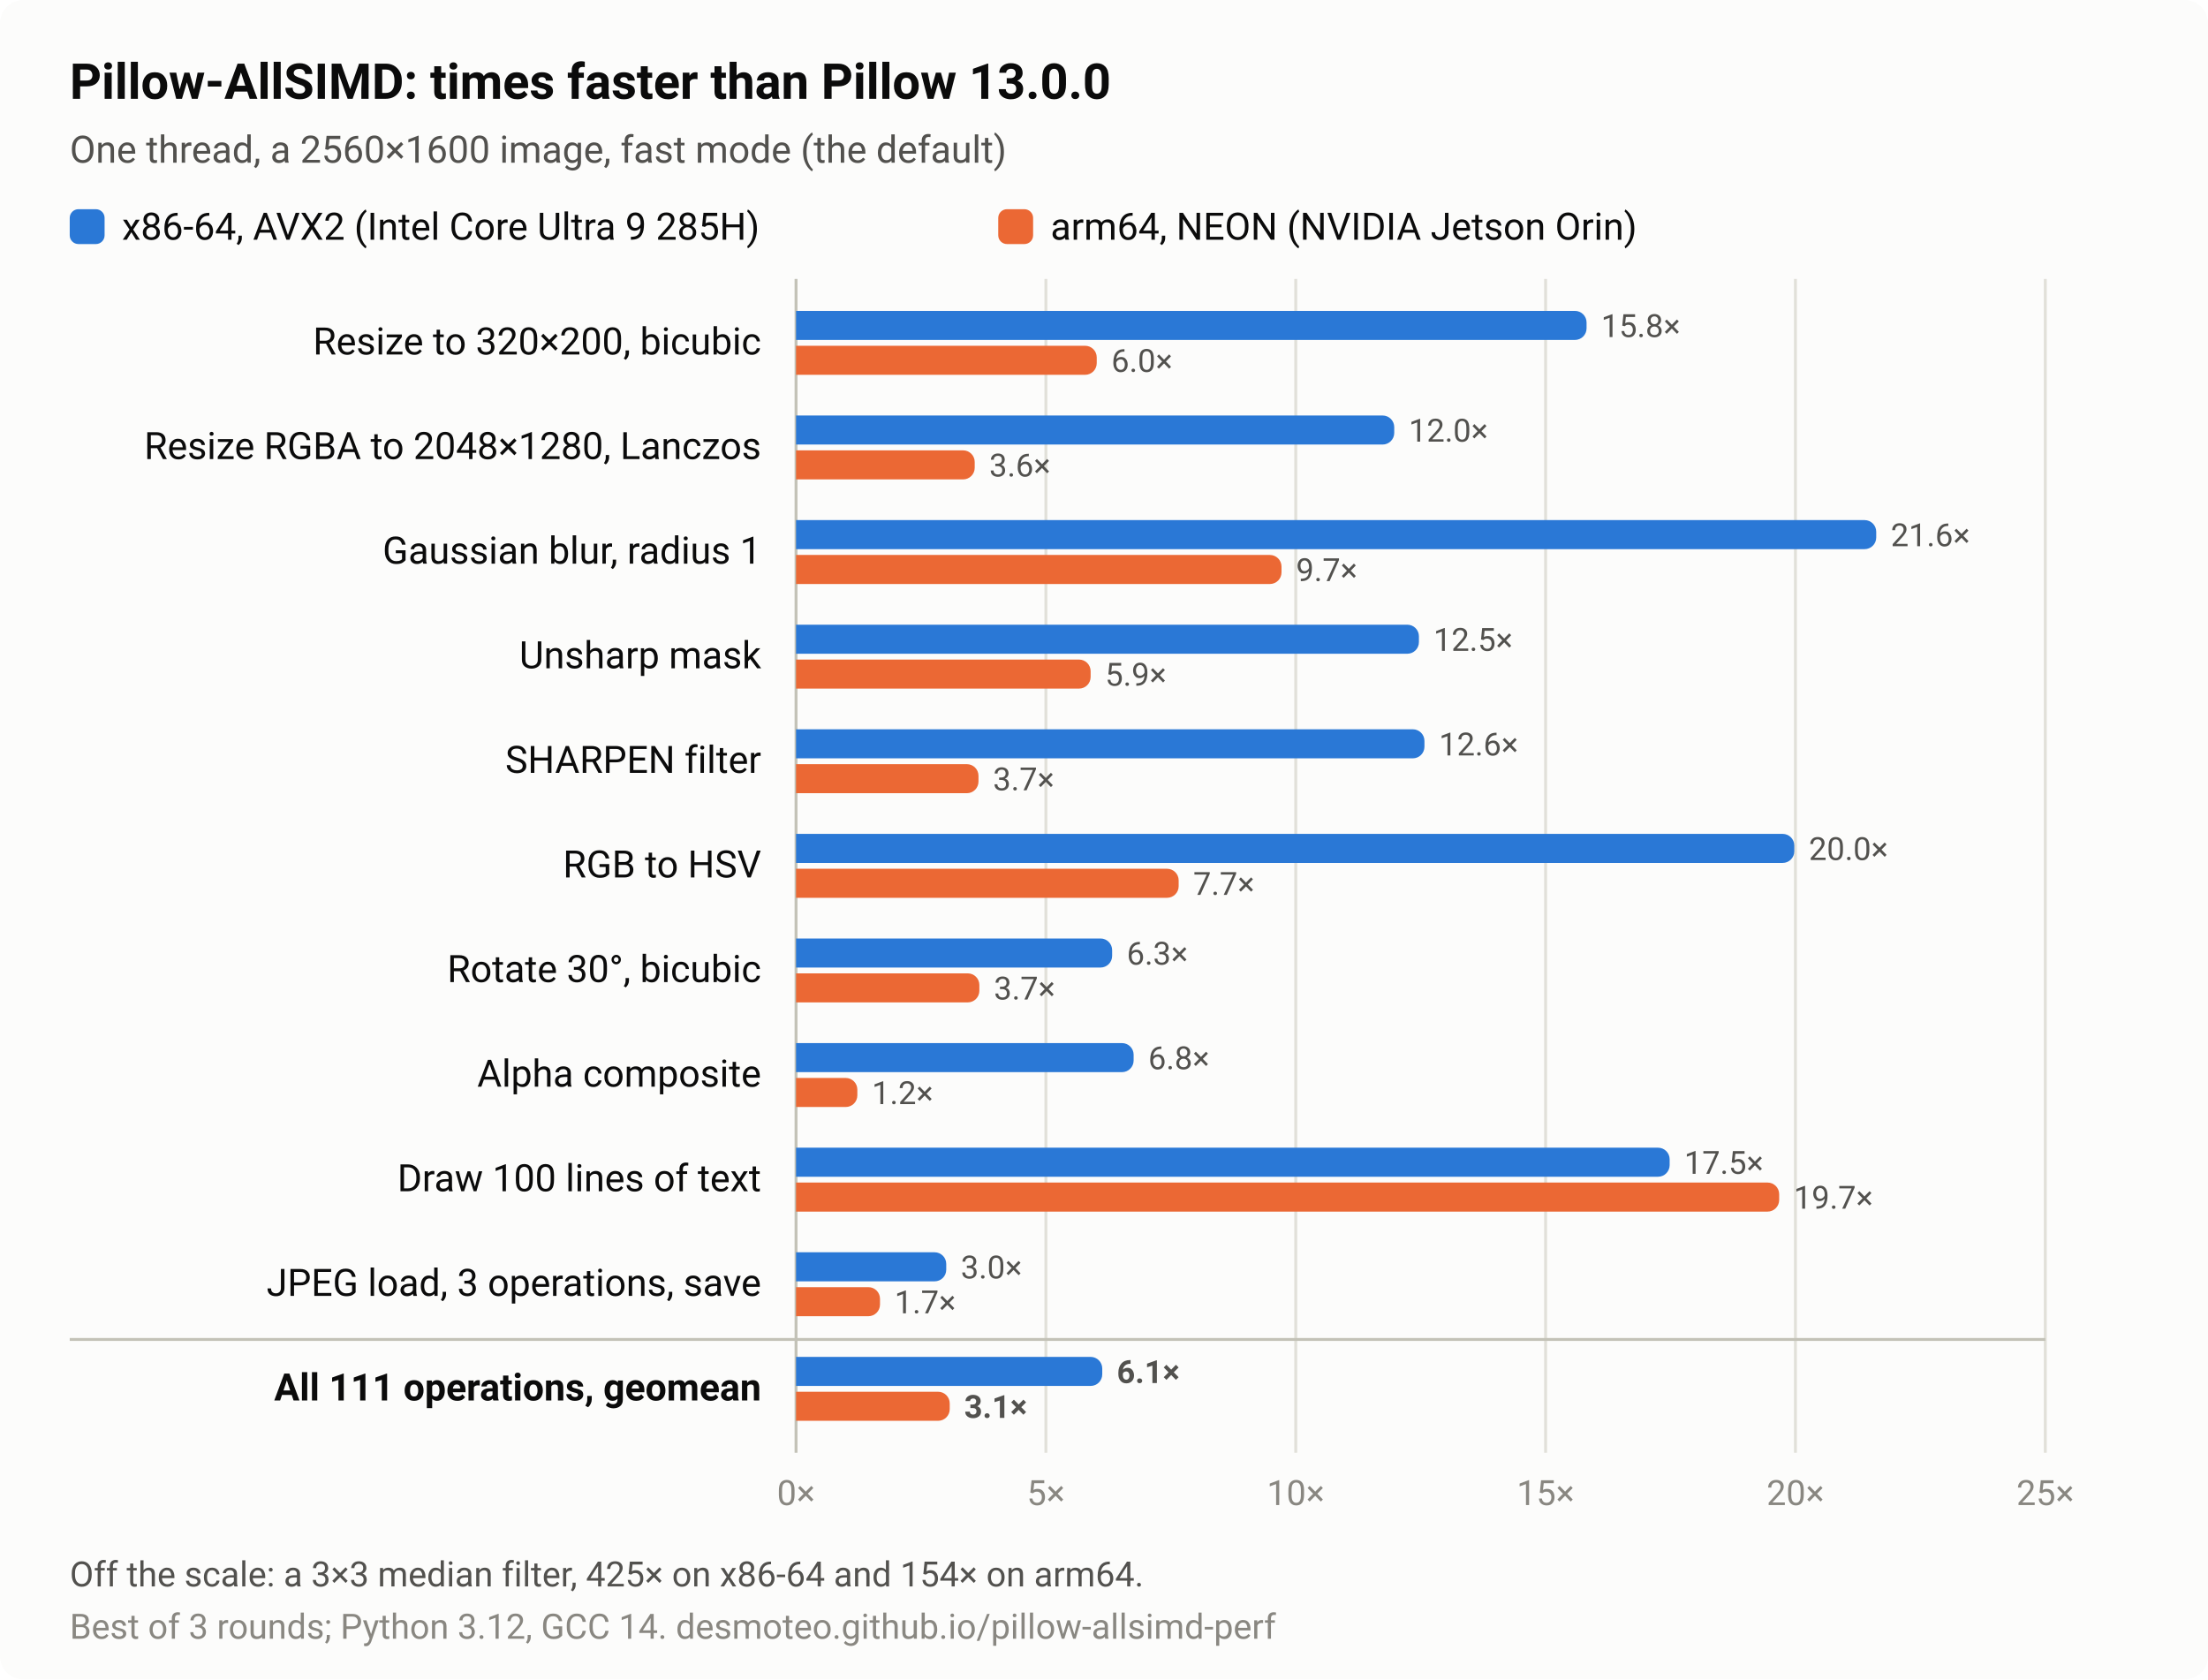
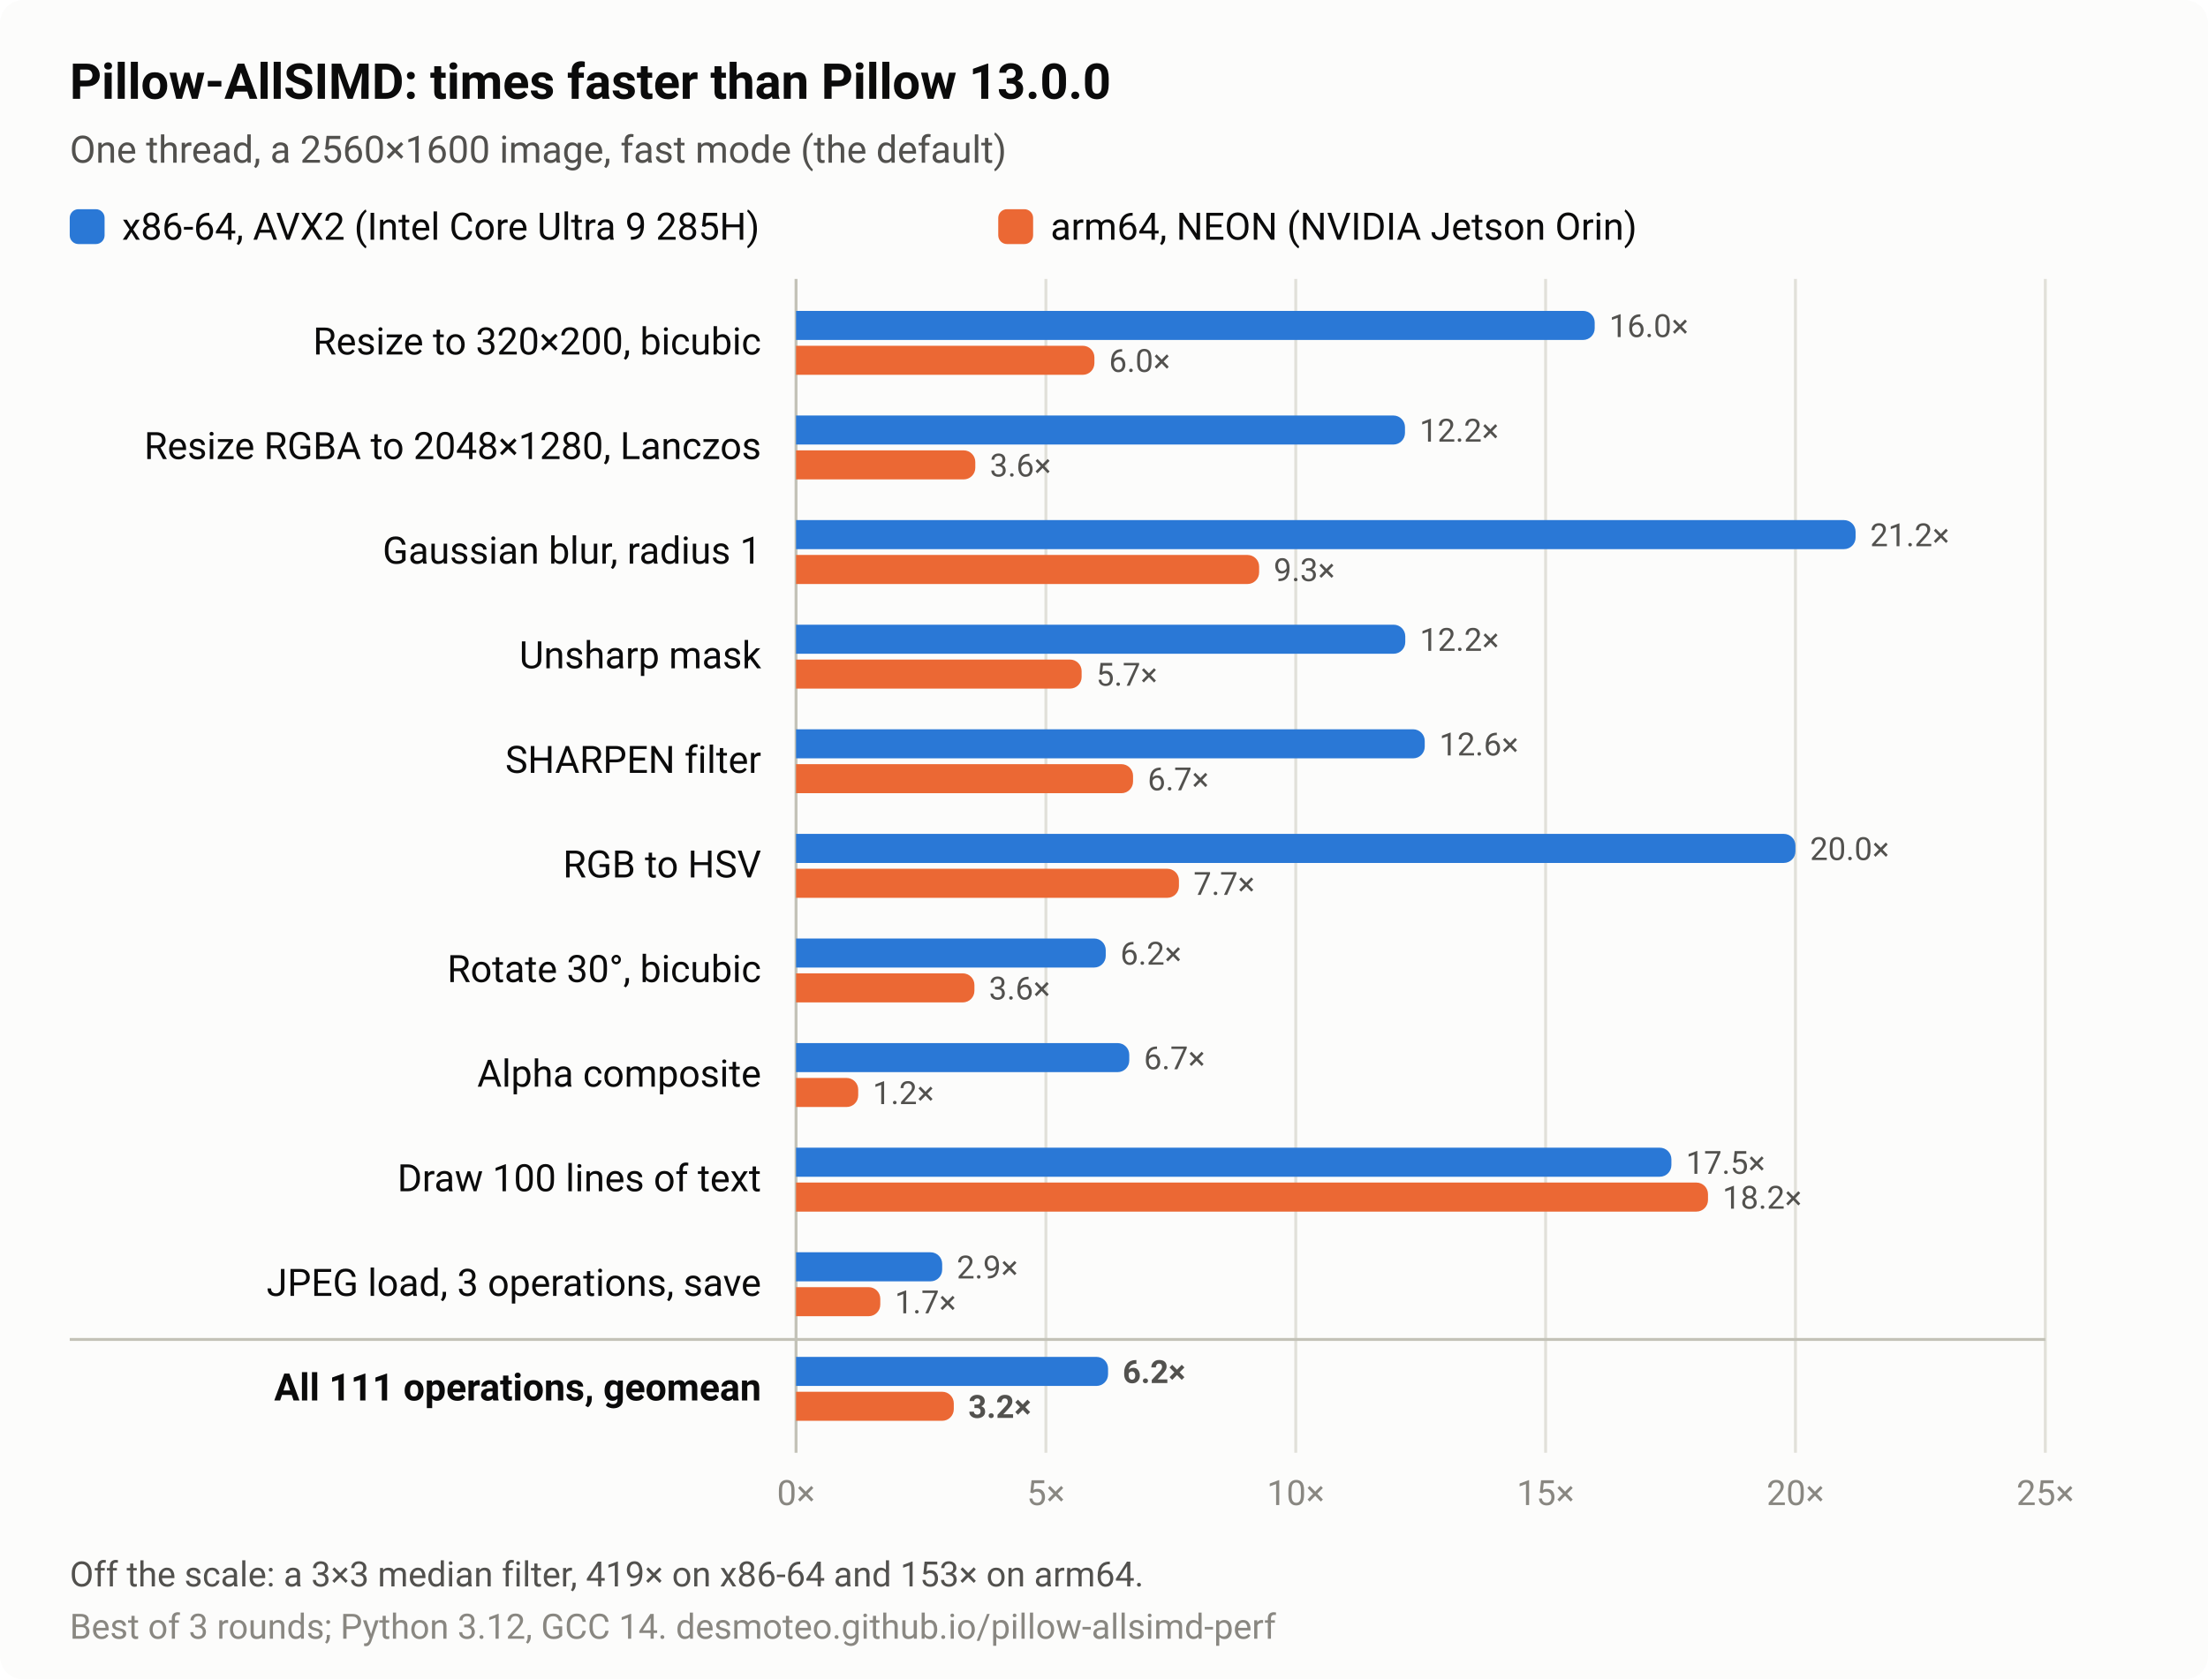
<svg xmlns="http://www.w3.org/2000/svg" width="760" height="578" viewBox="0 0 760 578" role="img">
  <style>
.surface { fill: #fcfcfb; }
.title { fill: #0b0b0b; font-size: 17px; font-weight: 600; }
.ink { fill: #0b0b0b; }
.secondary { fill: #52514e; }
.muted { fill: #898781; }
.grid { stroke: #e1e0d9; stroke-width: 1; }
.axis { stroke: #c3c2b7; stroke-width: 1; }
.s1 { fill: #2a78d6; }
.s2 { fill: #eb6834; }
@media (prefers-color-scheme: dark) {
  .surface { fill: #1a1a19; }
  .title, .ink { fill: #f0efec; }
  .secondary { fill: #c3c2b7; }
  .grid { stroke: #2c2c2a; }
  .axis { stroke: #383835; }
  .s1 { fill: #3987e5; }
  .s2 { fill: #d95926; }
}
text { font-family: system-ui, -apple-system, "Segoe UI", Roboto, Helvetica,
  Arial, sans-serif; }
</style>
  <rect class="surface" width="760" height="578" rx="8" />
  <text class="title" x="24" y="34">Pillow-AllSIMD: times faster than Pillow 13.0.0</text>
  <text class="secondary" x="24" y="56" font-size="13">One thread, a 2560×1600 image, fast mode (the default)</text>
  <rect class="s1" x="24" y="72" width="12" height="12" rx="3" />
  <text class="ink" x="42" y="82.5" font-size="13">x86-64, AVX2 (Intel Core Ultra 9 285H)</text>
  <rect class="s2" x="343.6" y="72" width="12" height="12" rx="3" />
  <text class="ink" x="361.6" y="82.5" font-size="13">arm64, NEON (NVIDIA Jetson Orin)</text>
  <line class="axis" x1="274.0" y1="96" x2="274.0" y2="500" />
  <text class="muted" x="274.0" y="518" font-size="12" text-anchor="middle">0×</text>
  <line class="grid" x1="360.0" y1="96" x2="360.0" y2="500" />
  <text class="muted" x="360.0" y="518" font-size="12" text-anchor="middle">5×</text>
  <line class="grid" x1="446.0" y1="96" x2="446.0" y2="500" />
  <text class="muted" x="446.0" y="518" font-size="12" text-anchor="middle">10×</text>
  <line class="grid" x1="532.0" y1="96" x2="532.0" y2="500" />
  <text class="muted" x="532.0" y="518" font-size="12" text-anchor="middle">15×</text>
  <line class="grid" x1="618.0" y1="96" x2="618.0" y2="500" />
  <text class="muted" x="618.0" y="518" font-size="12" text-anchor="middle">20×</text>
  <line class="grid" x1="704.0" y1="96" x2="704.0" y2="500" />
  <text class="muted" x="704.0" y="518" font-size="12" text-anchor="middle">25×</text>
  <text class="ink" x="262" y="122.0" font-size="13" text-anchor="end">Resize to 320×200, bicubic</text>
-   <path class="s1" d="M274.0,107.0H542.1A4.0,4.0 0 0 1 546.1,111.0V113.0A4.0,4.0 0 0 1 542.1,117.0H274.0Z" />
-   <text class="secondary" x="551.1" y="116.0" font-size="11">15.8×</text>
-   <path class="s2" d="M274.0,119.0H373.5A4.0,4.0 0 0 1 377.5,123.0V125.0A4.0,4.0 0 0 1 373.5,129.0H274.0Z" />
-   <text class="secondary" x="382.5" y="128.0" font-size="11">6.0×</text>
+   <path class="s1" d="M274.0,107.0H544.9A4.0,4.0 0 0 1 548.9,111.0V113.0A4.0,4.0 0 0 1 544.9,117.0H274.0Z" />
+   <text class="secondary" x="553.9" y="116.0" font-size="11">16.0×</text>
+   <path class="s2" d="M274.0,119.0H372.7A4.0,4.0 0 0 1 376.7,123.0V125.0A4.0,4.0 0 0 1 372.7,129.0H274.0Z" />
+   <text class="secondary" x="381.7" y="128.0" font-size="11">6.0×</text>
  <text class="ink" x="262" y="158.0" font-size="13" text-anchor="end">Resize RGBA to 2048×1280, Lanczos</text>
-   <path class="s1" d="M274.0,143.0H475.9A4.0,4.0 0 0 1 479.9,147.0V149.0A4.0,4.0 0 0 1 475.9,153.0H274.0Z" />
-   <text class="secondary" x="484.9" y="152.0" font-size="11">12.0×</text>
-   <path class="s2" d="M274.0,155.0H331.5A4.0,4.0 0 0 1 335.5,159.0V161.0A4.0,4.0 0 0 1 331.5,165.0H274.0Z" />
-   <text class="secondary" x="340.5" y="164.0" font-size="11">3.6×</text>
+   <path class="s1" d="M274.0,143.0H479.6A4.0,4.0 0 0 1 483.6,147.0V149.0A4.0,4.0 0 0 1 479.6,153.0H274.0Z" />
+   <text class="secondary" x="488.6" y="152.0" font-size="11">12.2×</text>
+   <path class="s2" d="M274.0,155.0H331.7A4.0,4.0 0 0 1 335.7,159.0V161.0A4.0,4.0 0 0 1 331.7,165.0H274.0Z" />
+   <text class="secondary" x="340.7" y="164.0" font-size="11">3.6×</text>
  <text class="ink" x="262" y="194.0" font-size="13" text-anchor="end">Gaussian blur, radius 1</text>
-   <path class="s1" d="M274.0,179.0H641.8A4.0,4.0 0 0 1 645.8,183.0V185.0A4.0,4.0 0 0 1 641.8,189.0H274.0Z" />
-   <text class="secondary" x="650.8" y="188.0" font-size="11">21.6×</text>
-   <path class="s2" d="M274.0,191.0H437.1A4.0,4.0 0 0 1 441.1,195.0V197.0A4.0,4.0 0 0 1 437.1,201.0H274.0Z" />
-   <text class="secondary" x="446.1" y="200.0" font-size="11">9.7×</text>
+   <path class="s1" d="M274.0,179.0H634.7A4.0,4.0 0 0 1 638.7,183.0V185.0A4.0,4.0 0 0 1 634.7,189.0H274.0Z" />
+   <text class="secondary" x="643.7" y="188.0" font-size="11">21.2×</text>
+   <path class="s2" d="M274.0,191.0H429.4A4.0,4.0 0 0 1 433.4,195.0V197.0A4.0,4.0 0 0 1 429.4,201.0H274.0Z" />
+   <text class="secondary" x="438.4" y="200.0" font-size="11">9.3×</text>
  <text class="ink" x="262" y="230.0" font-size="13" text-anchor="end">Unsharp mask</text>
-   <path class="s1" d="M274.0,215.0H484.4A4.0,4.0 0 0 1 488.4,219.0V221.0A4.0,4.0 0 0 1 484.4,225.0H274.0Z" />
-   <text class="secondary" x="493.4" y="224.0" font-size="11">12.5×</text>
-   <path class="s2" d="M274.0,227.0H371.4A4.0,4.0 0 0 1 375.4,231.0V233.0A4.0,4.0 0 0 1 371.4,237.0H274.0Z" />
-   <text class="secondary" x="380.4" y="236.0" font-size="11">5.9×</text>
+   <path class="s1" d="M274.0,215.0H479.7A4.0,4.0 0 0 1 483.7,219.0V221.0A4.0,4.0 0 0 1 479.7,225.0H274.0Z" />
+   <text class="secondary" x="488.7" y="224.0" font-size="11">12.2×</text>
+   <path class="s2" d="M274.0,227.0H368.3A4.0,4.0 0 0 1 372.3,231.0V233.0A4.0,4.0 0 0 1 368.3,237.0H274.0Z" />
+   <text class="secondary" x="377.3" y="236.0" font-size="11">5.7×</text>
  <text class="ink" x="262" y="266.0" font-size="13" text-anchor="end">SHARPEN filter</text>
-   <path class="s1" d="M274.0,251.0H486.3A4.0,4.0 0 0 1 490.3,255.0V257.0A4.0,4.0 0 0 1 486.3,261.0H274.0Z" />
-   <text class="secondary" x="495.3" y="260.0" font-size="11">12.6×</text>
-   <path class="s2" d="M274.0,263.0H332.8A4.0,4.0 0 0 1 336.8,267.0V269.0A4.0,4.0 0 0 1 332.8,273.0H274.0Z" />
-   <text class="secondary" x="341.8" y="272.0" font-size="11">3.7×</text>
+   <path class="s1" d="M274.0,251.0H486.4A4.0,4.0 0 0 1 490.4,255.0V257.0A4.0,4.0 0 0 1 486.4,261.0H274.0Z" />
+   <text class="secondary" x="495.4" y="260.0" font-size="11">12.6×</text>
+   <path class="s2" d="M274.0,263.0H386.0A4.0,4.0 0 0 1 390.0,267.0V269.0A4.0,4.0 0 0 1 386.0,273.0H274.0Z" />
+   <text class="secondary" x="395.0" y="272.0" font-size="11">6.7×</text>
  <text class="ink" x="262" y="302.0" font-size="13" text-anchor="end">RGB to HSV</text>
-   <path class="s1" d="M274.0,287.0H613.6A4.0,4.0 0 0 1 617.6,291.0V293.0A4.0,4.0 0 0 1 613.6,297.0H274.0Z" />
-   <text class="secondary" x="622.6" y="296.0" font-size="11">20.0×</text>
-   <path class="s2" d="M274.0,299.0H401.7A4.0,4.0 0 0 1 405.7,303.0V305.0A4.0,4.0 0 0 1 401.7,309.0H274.0Z" />
-   <text class="secondary" x="410.7" y="308.0" font-size="11">7.7×</text>
+   <path class="s1" d="M274.0,287.0H614.0A4.0,4.0 0 0 1 618.0,291.0V293.0A4.0,4.0 0 0 1 614.0,297.0H274.0Z" />
+   <text class="secondary" x="623.0" y="296.0" font-size="11">20.0×</text>
+   <path class="s2" d="M274.0,299.0H401.8A4.0,4.0 0 0 1 405.8,303.0V305.0A4.0,4.0 0 0 1 401.8,309.0H274.0Z" />
+   <text class="secondary" x="410.8" y="308.0" font-size="11">7.7×</text>
  <text class="ink" x="262" y="338.0" font-size="13" text-anchor="end">Rotate 30°, bicubic</text>
-   <path class="s1" d="M274.0,323.0H378.8A4.0,4.0 0 0 1 382.8,327.0V329.0A4.0,4.0 0 0 1 378.8,333.0H274.0Z" />
-   <text class="secondary" x="387.8" y="332.0" font-size="11">6.3×</text>
-   <path class="s2" d="M274.0,335.0H333.1A4.0,4.0 0 0 1 337.1,339.0V341.0A4.0,4.0 0 0 1 333.1,345.0H274.0Z" />
-   <text class="secondary" x="342.1" y="344.0" font-size="11">3.7×</text>
+   <path class="s1" d="M274.0,323.0H376.6A4.0,4.0 0 0 1 380.6,327.0V329.0A4.0,4.0 0 0 1 376.6,333.0H274.0Z" />
+   <text class="secondary" x="385.6" y="332.0" font-size="11">6.2×</text>
+   <path class="s2" d="M274.0,335.0H331.4A4.0,4.0 0 0 1 335.4,339.0V341.0A4.0,4.0 0 0 1 331.4,345.0H274.0Z" />
+   <text class="secondary" x="340.4" y="344.0" font-size="11">3.6×</text>
  <text class="ink" x="262" y="374.0" font-size="13" text-anchor="end">Alpha composite</text>
-   <path class="s1" d="M274.0,359.0H386.2A4.0,4.0 0 0 1 390.2,363.0V365.0A4.0,4.0 0 0 1 386.2,369.0H274.0Z" />
-   <text class="secondary" x="395.2" y="368.0" font-size="11">6.8×</text>
-   <path class="s2" d="M274.0,371.0H291.1A4.0,4.0 0 0 1 295.1,375.0V377.0A4.0,4.0 0 0 1 291.1,381.0H274.0Z" />
-   <text class="secondary" x="300.1" y="380.0" font-size="11">1.2×</text>
+   <path class="s1" d="M274.0,359.0H384.7A4.0,4.0 0 0 1 388.7,363.0V365.0A4.0,4.0 0 0 1 384.7,369.0H274.0Z" />
+   <text class="secondary" x="393.7" y="368.0" font-size="11">6.7×</text>
+   <path class="s2" d="M274.0,371.0H291.4A4.0,4.0 0 0 1 295.4,375.0V377.0A4.0,4.0 0 0 1 291.4,381.0H274.0Z" />
+   <text class="secondary" x="300.4" y="380.0" font-size="11">1.2×</text>
  <text class="ink" x="262" y="410.0" font-size="13" text-anchor="end">Draw 100 lines of text</text>
-   <path class="s1" d="M274.0,395.0H570.7A4.0,4.0 0 0 1 574.7,399.0V401.0A4.0,4.0 0 0 1 570.7,405.0H274.0Z" />
-   <text class="secondary" x="579.7" y="404.0" font-size="11">17.5×</text>
-   <path class="s2" d="M274.0,407.0H608.4A4.0,4.0 0 0 1 612.4,411.0V413.0A4.0,4.0 0 0 1 608.4,417.0H274.0Z" />
-   <text class="secondary" x="617.4" y="416.0" font-size="11">19.7×</text>
+   <path class="s1" d="M274.0,395.0H571.3A4.0,4.0 0 0 1 575.3,399.0V401.0A4.0,4.0 0 0 1 571.3,405.0H274.0Z" />
+   <text class="secondary" x="580.3" y="404.0" font-size="11">17.5×</text>
+   <path class="s2" d="M274.0,407.0H583.9A4.0,4.0 0 0 1 587.9,411.0V413.0A4.0,4.0 0 0 1 583.9,417.0H274.0Z" />
+   <text class="secondary" x="592.9" y="416.0" font-size="11">18.2×</text>
  <text class="ink" x="262" y="446.0" font-size="13" text-anchor="end">JPEG load, 3 operations, save</text>
-   <path class="s1" d="M274.0,431.0H321.7A4.0,4.0 0 0 1 325.7,435.0V437.0A4.0,4.0 0 0 1 321.7,441.0H274.0Z" />
-   <text class="secondary" x="330.7" y="440.0" font-size="11">3.0×</text>
-   <path class="s2" d="M274.0,443.0H298.9A4.0,4.0 0 0 1 302.9,447.0V449.0A4.0,4.0 0 0 1 298.9,453.0H274.0Z" />
-   <text class="secondary" x="307.9" y="452.0" font-size="11">1.7×</text>
+   <path class="s1" d="M274.0,431.0H320.3A4.0,4.0 0 0 1 324.3,435.0V437.0A4.0,4.0 0 0 1 320.3,441.0H274.0Z" />
+   <text class="secondary" x="329.3" y="440.0" font-size="11">2.9×</text>
+   <path class="s2" d="M274.0,443.0H299.0A4.0,4.0 0 0 1 303.0,447.0V449.0A4.0,4.0 0 0 1 299.0,453.0H274.0Z" />
+   <text class="secondary" x="308.0" y="452.0" font-size="11">1.7×</text>
  <line class="axis" x1="24" y1="461.0" x2="704" y2="461.0" />
  <text class="ink" x="262" y="482.0" font-size="13" text-anchor="end" font-weight="600">All 111 operations, geomean</text>
-   <path class="s1" d="M274.0,467.0H375.4A4.0,4.0 0 0 1 379.4,471.0V473.0A4.0,4.0 0 0 1 375.4,477.0H274.0Z" />
-   <text class="secondary" x="384.4" y="476.0" font-size="11" font-weight="600">6.1×</text>
-   <path class="s2" d="M274.0,479.0H322.9A4.0,4.0 0 0 1 326.9,483.0V485.0A4.0,4.0 0 0 1 322.9,489.0H274.0Z" />
-   <text class="secondary" x="331.9" y="488.0" font-size="11" font-weight="600">3.1×</text>
-   <text class="secondary" x="24" y="546" font-size="12">Off the scale: a 3×3 median filter, 425× on x86-64 and 154× on arm64.</text>
+   <path class="s1" d="M274.0,467.0H377.4A4.0,4.0 0 0 1 381.4,471.0V473.0A4.0,4.0 0 0 1 377.4,477.0H274.0Z" />
+   <text class="secondary" x="386.4" y="476.0" font-size="11" font-weight="600">6.2×</text>
+   <path class="s2" d="M274.0,479.0H324.3A4.0,4.0 0 0 1 328.3,483.0V485.0A4.0,4.0 0 0 1 324.3,489.0H274.0Z" />
+   <text class="secondary" x="333.3" y="488.0" font-size="11" font-weight="600">3.2×</text>
+   <text class="secondary" x="24" y="546" font-size="12">Off the scale: a 3×3 median filter, 419× on x86-64 and 153× on arm64.</text>
  <text class="muted" x="24" y="564" font-size="12">Best of 3 rounds; Python 3.12, GCC 14. desmoteo.github.io/pillow-allsimd-perf</text>
</svg>
